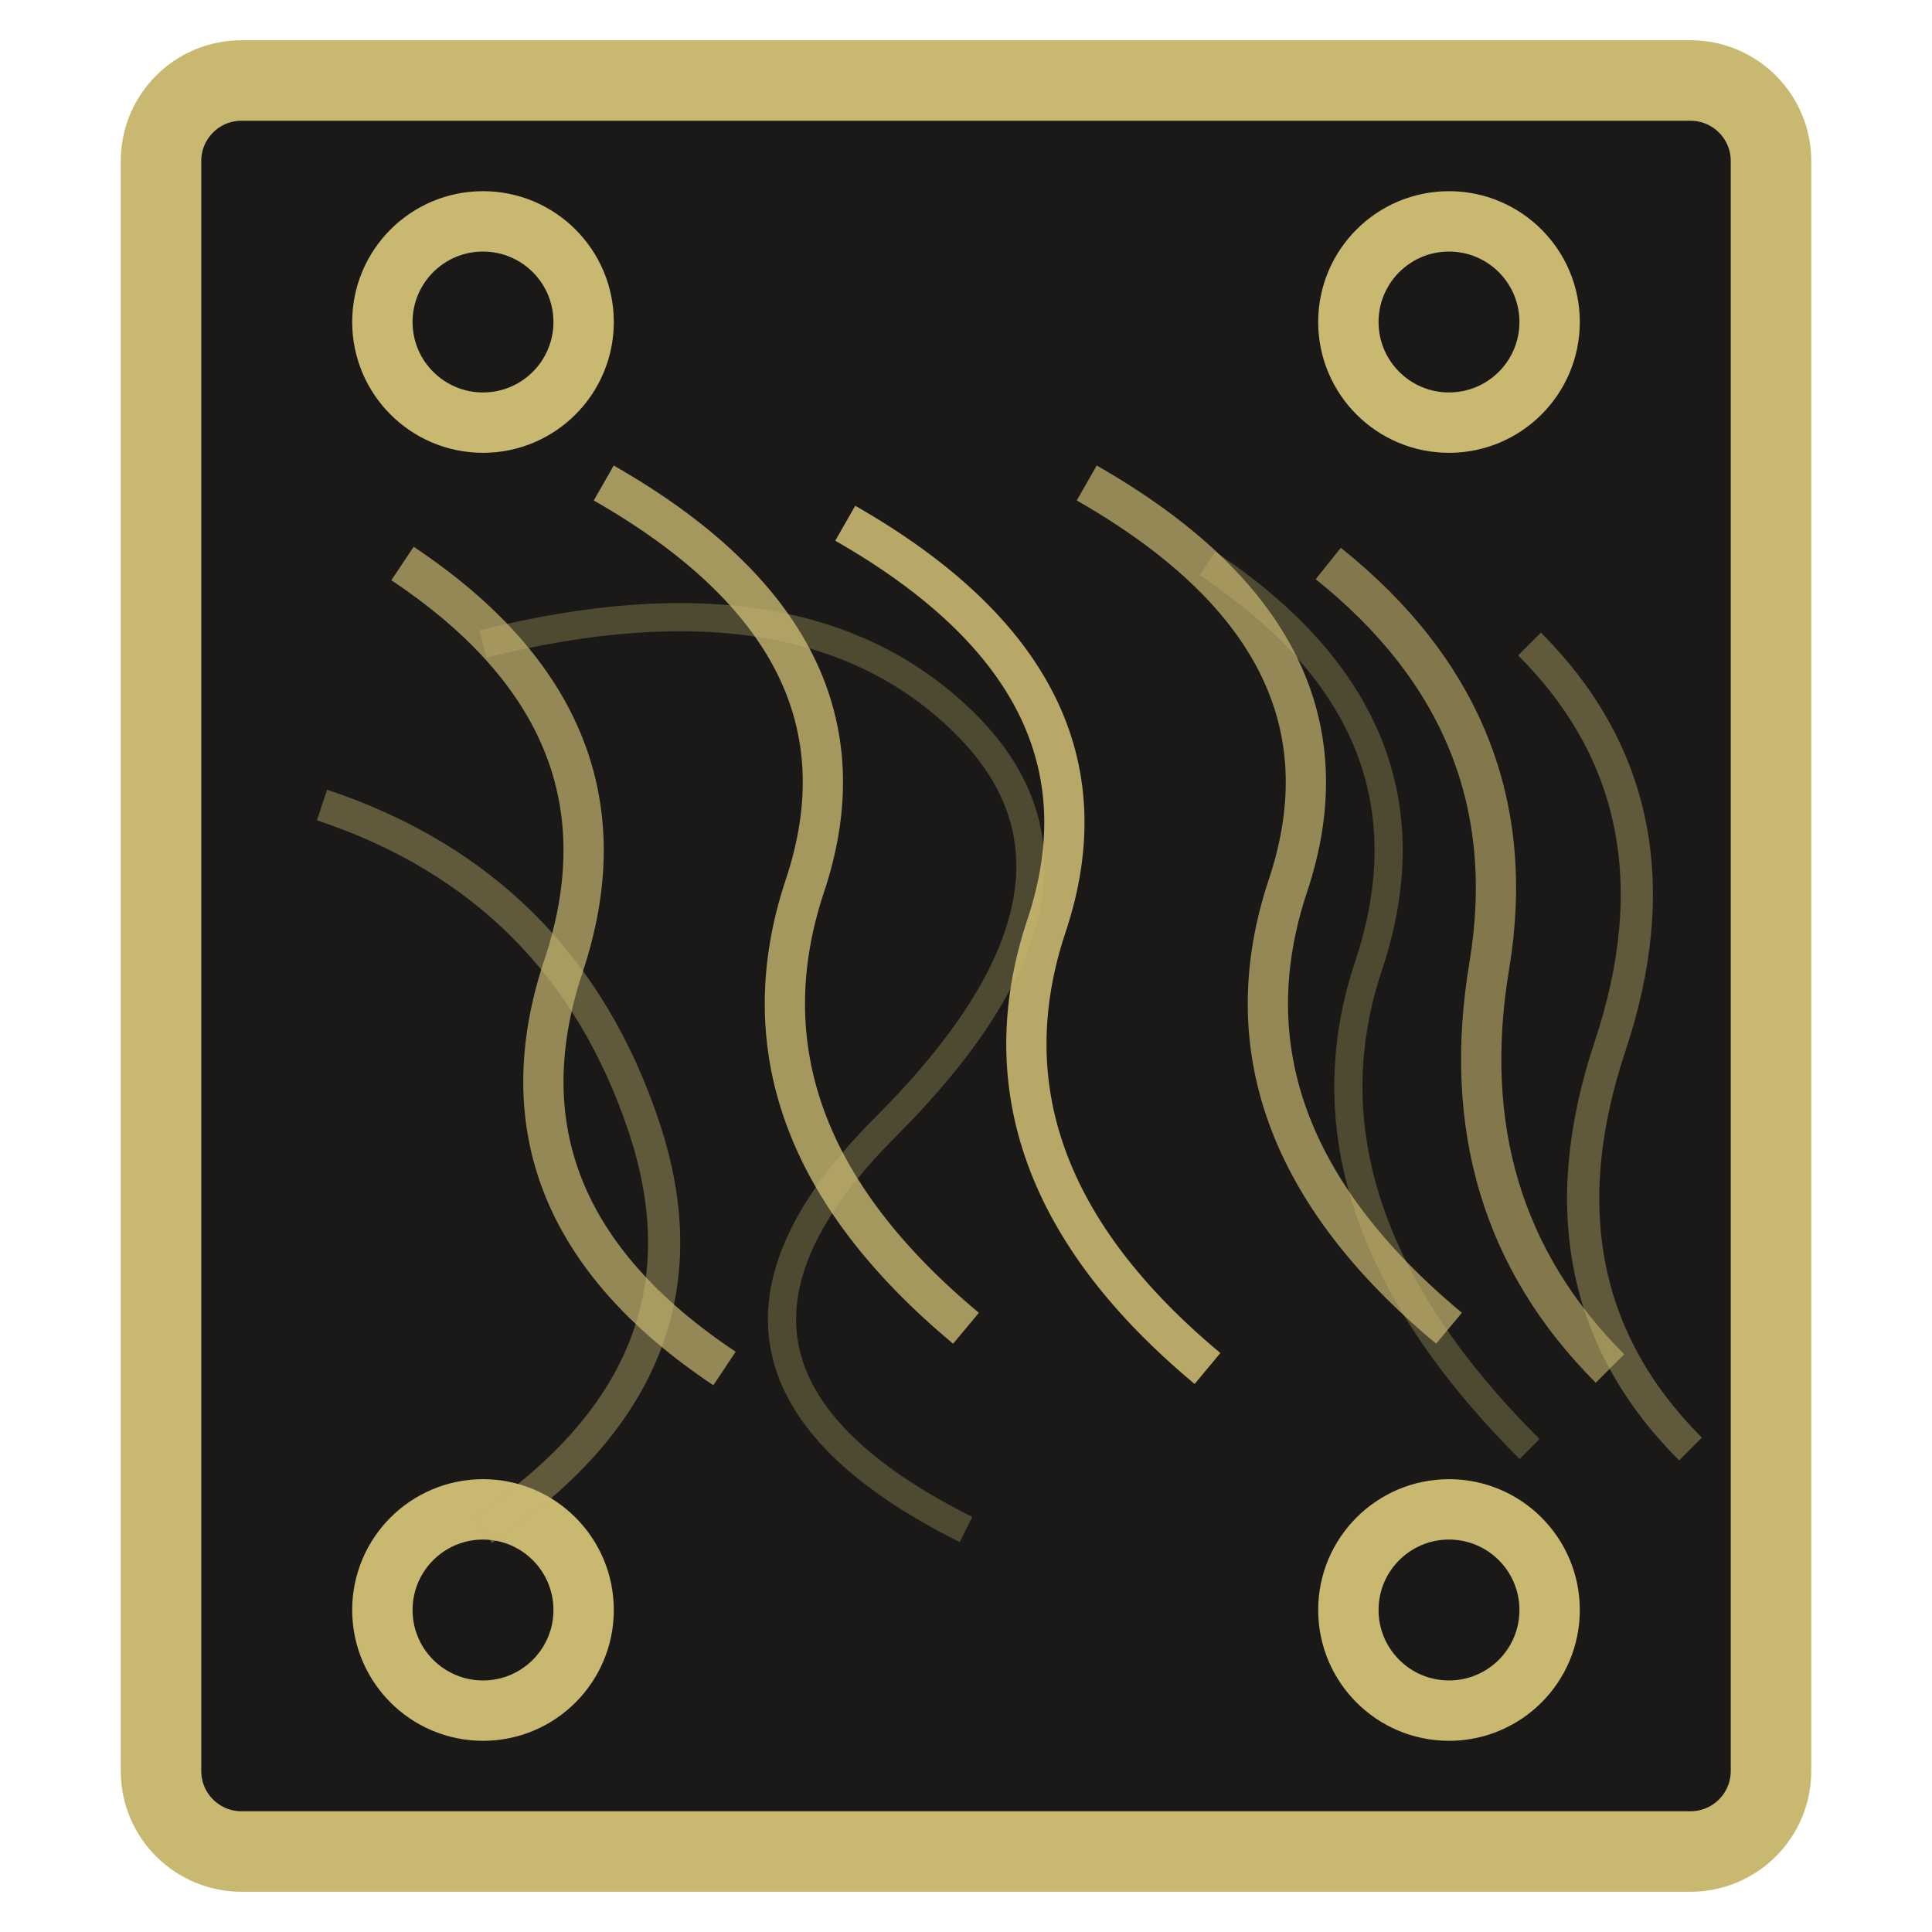
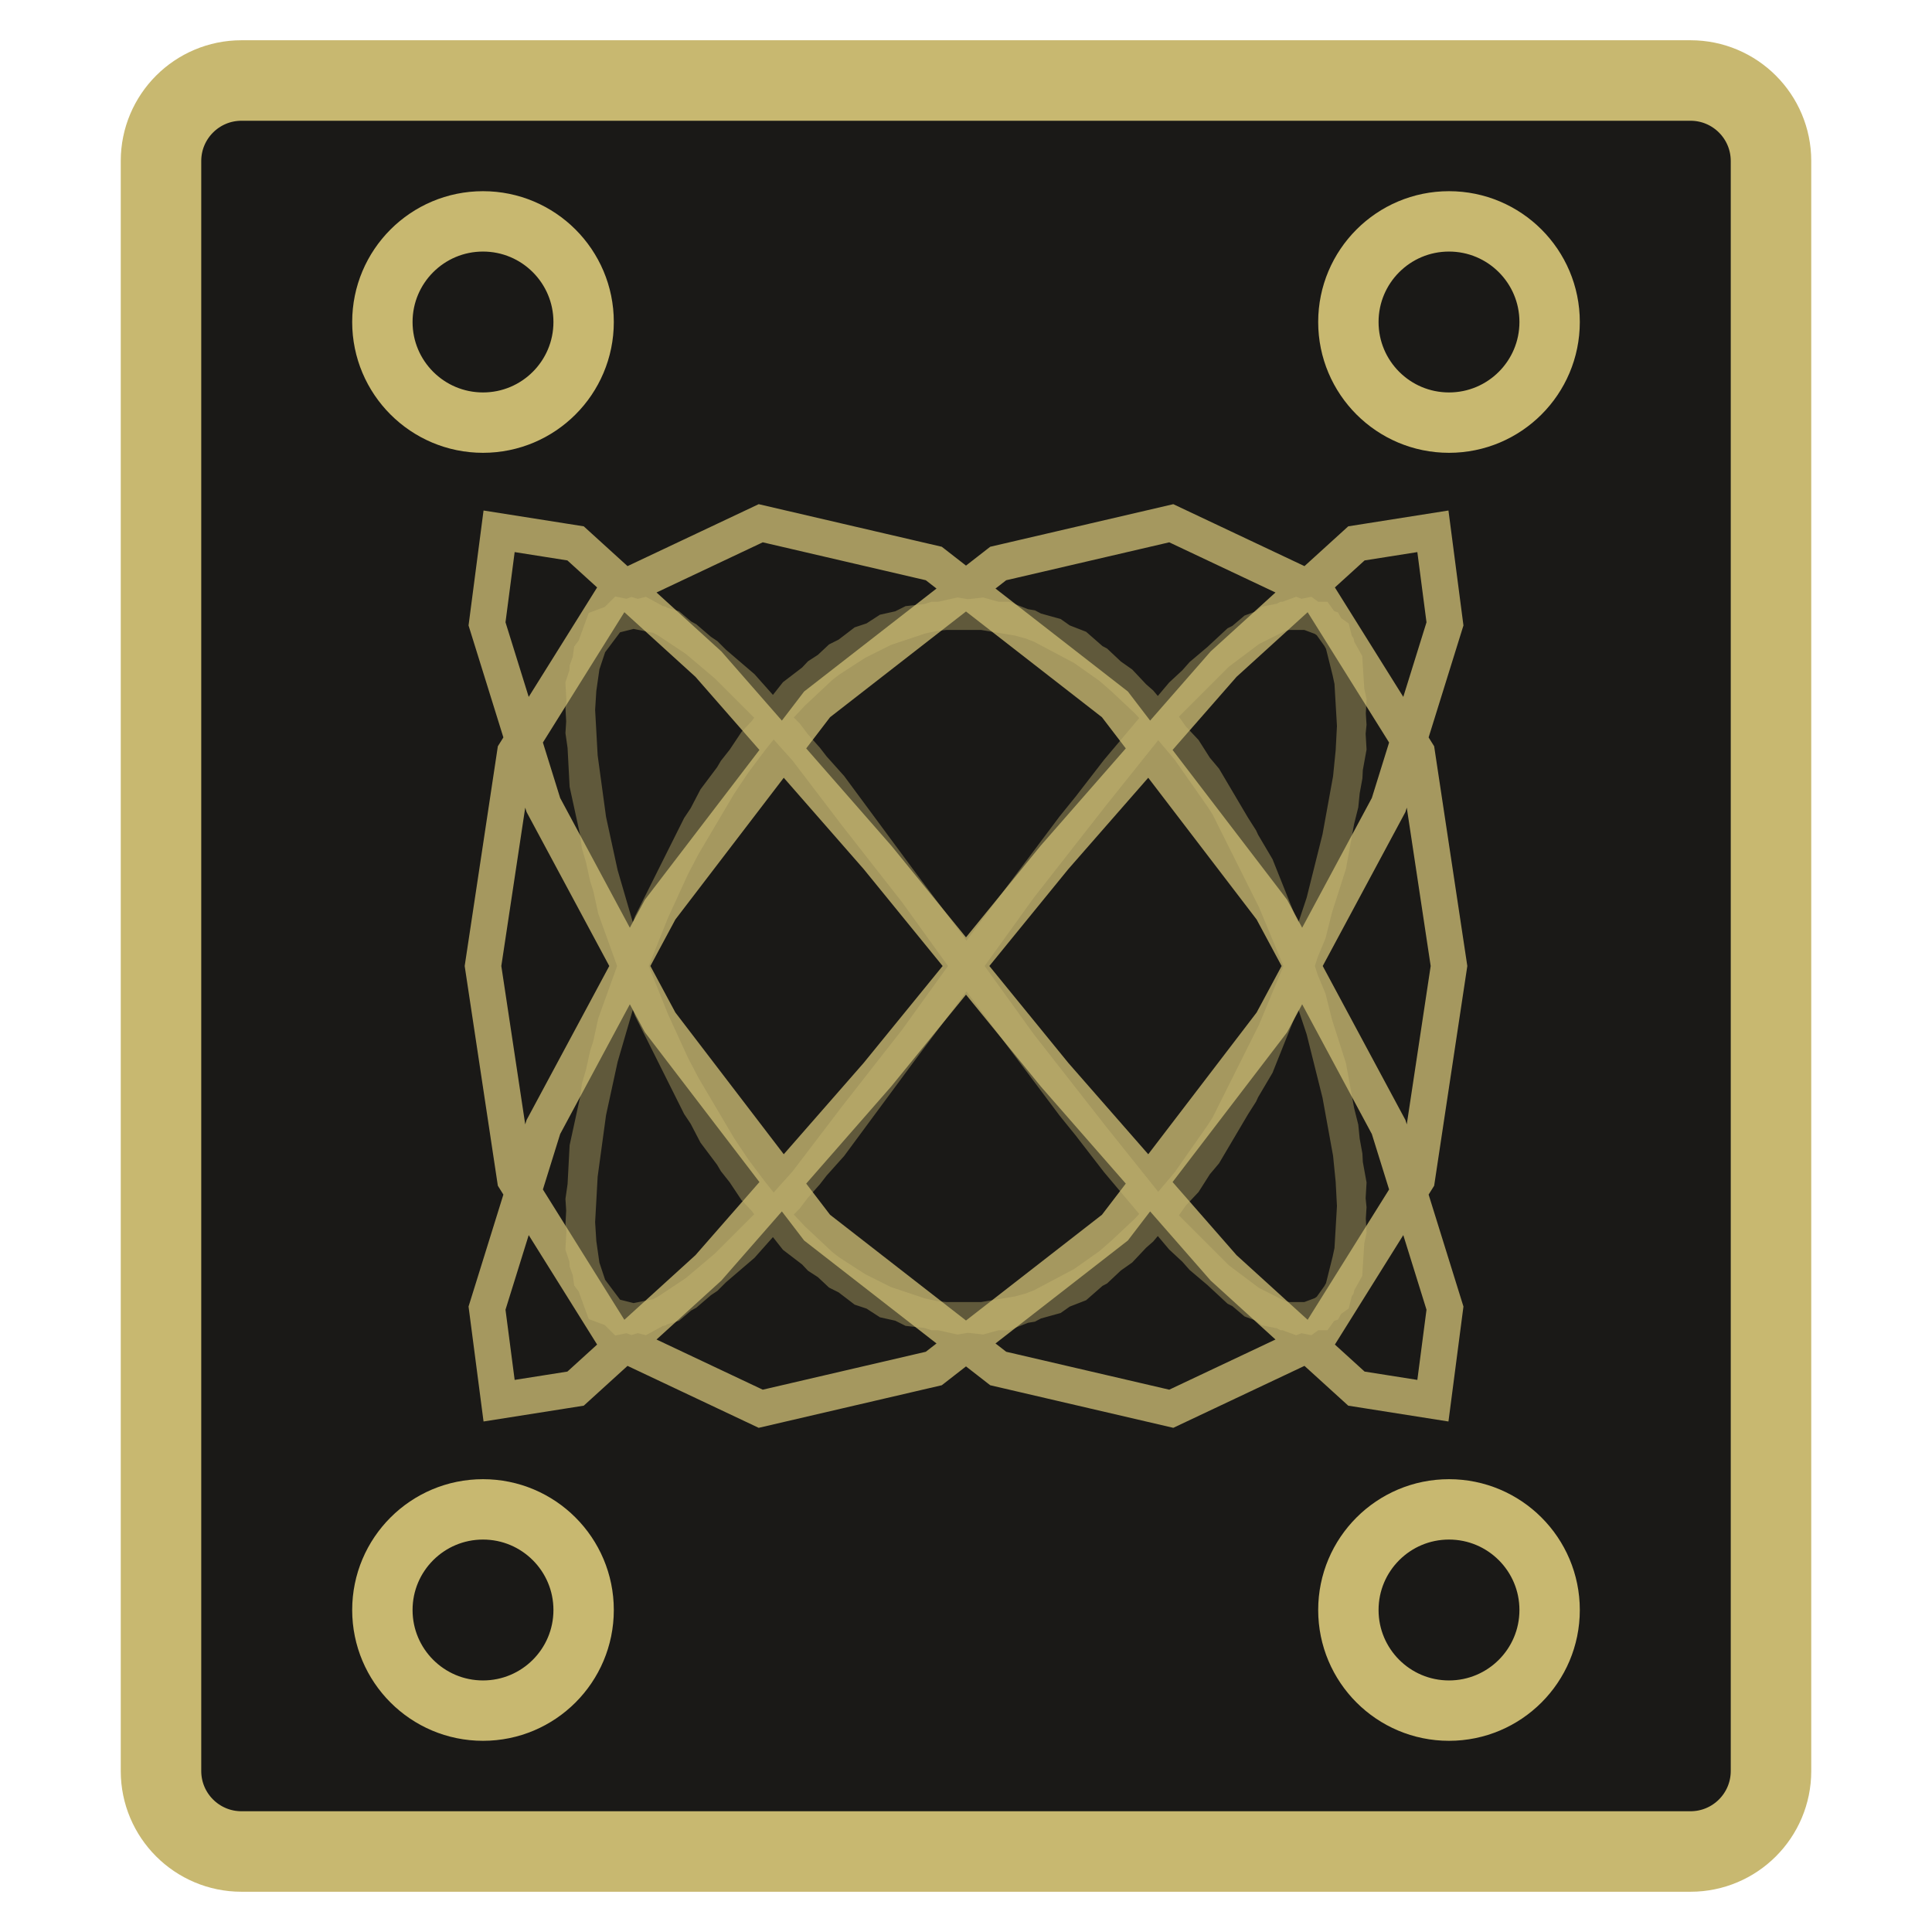
<svg xmlns="http://www.w3.org/2000/svg" width="48" height="48" viewBox="0 0 48 48">
  <rect x="4" y="2" width="40" height="44" rx="2" ry="2" fill="#1a1917" stroke="#c8b870" stroke-width="2" />
  <circle cx="12" cy="8" r="2.5" fill="none" stroke="#c8b870" stroke-width="1.5" />
  <circle cx="36" cy="8" r="2.5" fill="none" stroke="#c8b870" stroke-width="1.5" />
  <circle cx="12" cy="40" r="2.5" fill="none" stroke="#c8b870" stroke-width="1.5" />
  <circle cx="36" cy="40" r="2.5" fill="none" stroke="#c8b870" stroke-width="1.5" />
-   <path d="M10 14 Q16 18 14 24 Q12 30 18 34" fill="none" stroke="#c8b870" stroke-width="1" opacity="0.7" />
-   <path d="M15 12 Q22 16 20 22 Q18 28 24 33" fill="none" stroke="#c8b870" stroke-width="1" opacity="0.8" />
-   <path d="M21 13 Q28 17 26 23 Q24 29 30 34" fill="none" stroke="#c8b870" stroke-width="1" opacity="0.9" />
-   <path d="M27 12 Q34 16 32 22 Q30 28 36 33" fill="none" stroke="#c8b870" stroke-width="1" opacity="0.7" />
-   <path d="M33 14 Q38 18 37 24 Q36 30 40 34" fill="none" stroke="#c8b870" stroke-width="1" opacity="0.6" />
-   <path d="M8 20 Q14 22 16 28 Q18 34 12 38" fill="none" stroke="#c8b870" stroke-width="0.8" opacity="0.4" />
-   <path d="M38 16 Q42 20 40 26 Q38 32 42 36" fill="none" stroke="#c8b870" stroke-width="0.8" opacity="0.4" />
-   <path d="M12 16 Q20 14 24 18 Q28 22 22 28 Q16 34 24 38" fill="none" stroke="#c8b870" stroke-width="0.7" opacity="0.3" />
-   <path d="M30 14 Q36 18 34 24 Q32 30 38 36" fill="none" stroke="#c8b870" stroke-width="0.7" opacity="0.3" />
+   <polyline fill="none" stroke="#c8b870" stroke-width="0.9" opacity="0.8" points="36.0,24.0 35.2,29.3 32.7,33.3 29.1,35.0 24.8,34.0 20.3,30.5 16.4,25.4 13.5,20.0 12.1,15.5 12.4,13.2 14.3,13.5 17.6,16.5 21.8,21.3 26.2,26.7 30.4,31.5 33.7,34.5 35.6,34.8 35.9,32.5 34.5,28.0 31.6,22.6 27.7,17.5 23.2,14.0 18.9,13.0 15.3,14.7 12.8,18.7 12.0,24.0 12.8,29.3 15.3,33.3 18.9,35.0 23.2,34.0 27.7,30.5 31.6,25.4 34.5,20.0 35.9,15.5 35.6,13.2 33.7,13.5 30.4,16.5 26.2,21.3 21.8,26.7 17.6,31.5 14.3,34.5 12.4,34.8 12.1,32.5 13.5,28.0 16.4,22.6 20.3,17.5 24.8,14.0 29.1,13.0 32.7,14.7 35.2,18.7 36.0,24.0 35.2,29.3 32.7,33.3 29.1,35.0 24.8,34.0 20.3,30.5 16.4,25.4 13.5,20.0 12.1,15.5 12.4,13.2 14.3,13.5 17.6,16.5 21.8,21.3 26.2,26.7 30.4,31.5 33.7,34.5 35.6,34.8 35.9,32.5 34.5,28.0 31.6,22.6 27.7,17.5 23.2,14.0 18.9,13.0 15.3,14.7 12.8,18.7 12.0,24.0 12.8,29.3 15.3,33.3 18.9,35.0 23.2,34.0 27.7,30.5 31.6,25.4 34.5,20.0 35.9,15.5 35.6,13.2 33.7,13.5 30.4,16.5 26.2,21.3 21.8,26.7 17.6,31.5 14.3,34.5 12.4,34.8 12.1,32.5 13.5,28.0 16.4,22.6 20.3,17.5 24.8,14.0 29.1,13.0 32.7,14.7 35.2,18.7 36.0,24.0 35.2,29.3 32.7,33.3 29.1,35.0 24.8,34.0 20.3,30.5 16.4,25.4 13.5,20.0 12.1,15.5 12.4,13.2 14.3,13.5 17.6,16.5 21.8,21.3 26.2,26.7 30.4,31.5 33.7,34.5 35.6,34.8 35.9,32.5 34.5,28.0 31.6,22.6 27.7,17.5 23.2,14.0 18.9,13.0 15.3,14.7 12.8,18.7 12.0,24.0 12.8,29.3 15.3,33.3 18.9,35.0 23.2,34.0 27.7,30.5 31.6,25.4 34.5,20.0 35.9,15.5 35.6,13.2 33.7,13.5 30.4,16.5 26.2,21.3 21.8,26.7 17.6,31.5 14.3,34.5 12.4,34.8 12.1,32.5 13.5,28.0 16.4,22.6 20.3,17.5 24.8,14.0 29.1,13.0 32.7,14.7 35.2,18.7 36.0,24.0 35.2,29.3 32.7,33.3 29.1,35.0 24.8,34.0 20.3,30.5 16.4,25.4 13.5,20.0 12.1,15.5 12.4,13.2 14.3,13.5 17.6,16.5 21.8,21.3 26.2,26.7 30.4,31.5 33.7,34.5 35.6,34.8 35.9,32.5 34.5,28.0 31.6,22.6 27.7,17.5 23.2,14.0 18.9,13.0 15.3,14.7 12.8,18.7 12.0,24.0 12.8,29.3 15.3,33.3 18.9,35.0 23.2,34.0 27.7,30.5 31.6,25.4 34.5,20.0 35.9,15.5 35.6,13.2 33.7,13.5 30.4,16.5 26.2,21.3 21.8,26.7 17.6,31.5 14.3,34.5 12.4,34.8 12.1,32.5 13.5,28.0 16.4,22.6 20.3,17.5 24.8,14.0 29.1,13.0 32.7,14.7 35.2,18.7 36.0,24.0" />
+   <polyline fill="none" stroke="#c8b870" stroke-width="0.7" opacity="0.4" points="32.3,24.0 33.1,26.5 33.5,28.7 33.6,30.6 33.3,32.0 32.8,32.7 31.9,32.7 30.7,32.1 29.3,30.8 27.7,28.9 26.0,26.7 24.2,24.3 22.4,21.8 20.7,19.5 19.0,17.6 17.6,16.2 16.4,15.4 15.4,15.2 14.8,15.8 14.4,17.0 14.5,18.8 14.8,21.0 15.5,23.4 16.5,25.9 17.7,28.2 19.2,30.2 20.8,31.7 22.6,32.6 24.4,32.8 26.2,32.3 27.9,31.1 29.5,29.4 30.9,27.2 32.0,24.8 32.8,22.4 33.4,20.0 33.6,18.0 33.5,16.4 33.0,15.5 32.2,15.2 31.1,15.6 29.8,16.7 28.3,18.4 26.6,20.5 24.8,22.9 23.0,25.4 21.2,27.7 19.6,29.8 18.0,31.4 16.7,32.5 15.7,32.8 14.9,32.5 14.5,31.4 14.4,29.8 14.7,27.7 15.2,25.4 16.1,22.9 17.3,20.5 18.7,18.4 20.3,16.7 22.0,15.6 23.8,15.2 25.6,15.5 27.3,16.4 29.0,18.0 30.4,20.0 31.6,22.4 32.6,24.8 33.2,27.2 33.6,29.4 33.5,31.1 33.2,32.3 32.5,32.8 31.5,32.6 30.3,31.7 28.8,30.2 27.2,28.2 25.4,25.9 23.6,23.4 21.8,21.0 20.1,18.8 18.5,17.0 17.1,15.8 16.0,15.2 15.2,15.4 14.6,16.2 14.4,17.6 14.5,19.5 15.0,21.8 15.8,24.3 16.9,26.7 18.2,28.9 19.7,30.8 21.4,32.1 23.2,32.7 25.0,32.7 26.8,32.0 28.4,30.6 30.0,28.7 31.3,26.5 32.3,24.0 33.1,21.5 33.5,19.3 33.6,17.4 33.3,16.0 32.8,15.3 31.9,15.3 30.7,15.9 29.3,17.2 27.7,19.1 26.0,21.3 24.2,23.7 22.4,26.2 20.7,28.5 19.0,30.4 17.6,31.8 16.4,32.6 15.4,32.8 14.8,32.2 14.4,31.0 14.5,29.2 14.8,27.0 15.5,24.6 16.5,22.1 17.7,19.8 19.2,17.8 20.8,16.3 22.6,15.4 24.4,15.2 26.2,15.7 27.9,16.9 29.5,18.6 30.9,20.8 32.0,23.2 32.8,25.6 33.4,28.0 33.6,30.0 33.5,31.6 33.0,32.5 32.2,32.8 31.1,32.4 29.8,31.3 28.3,29.6 26.6,27.5 24.8,25.1 23.0,22.6 21.2,20.3 19.6,18.2 18.0,16.6 16.7,15.5 15.7,15.2 14.9,15.5 14.5,16.6 14.4,18.2 14.7,20.3 15.2,22.6 16.1,25.1 17.3,27.5 18.7,29.6 20.3,31.3 22.0,32.4 23.8,32.8 25.6,32.5 27.3,31.6 29.0,30.0 30.4,28.0 31.6,25.6 32.6,23.2 33.2,20.8 33.6,18.6 33.5,16.9 33.2,15.7 32.5,15.2 31.5,15.4 30.3,16.3 28.8,17.8 27.2,19.8 25.4,22.1 23.6,24.6 21.8,27.0 20.1,29.2 18.5,31.0 17.1,32.2 16.0,32.8 15.2,32.6 14.6,31.8 14.4,30.4 14.5,28.5 15.0,26.2 15.8,23.7 16.9,21.3 18.2,19.1 19.7,17.2 21.4,15.9 23.2,15.3 25.0,15.3 26.8,16.0 28.4,17.4 30.0,19.3 31.3,21.5 32.3,24.0" />
</svg>
